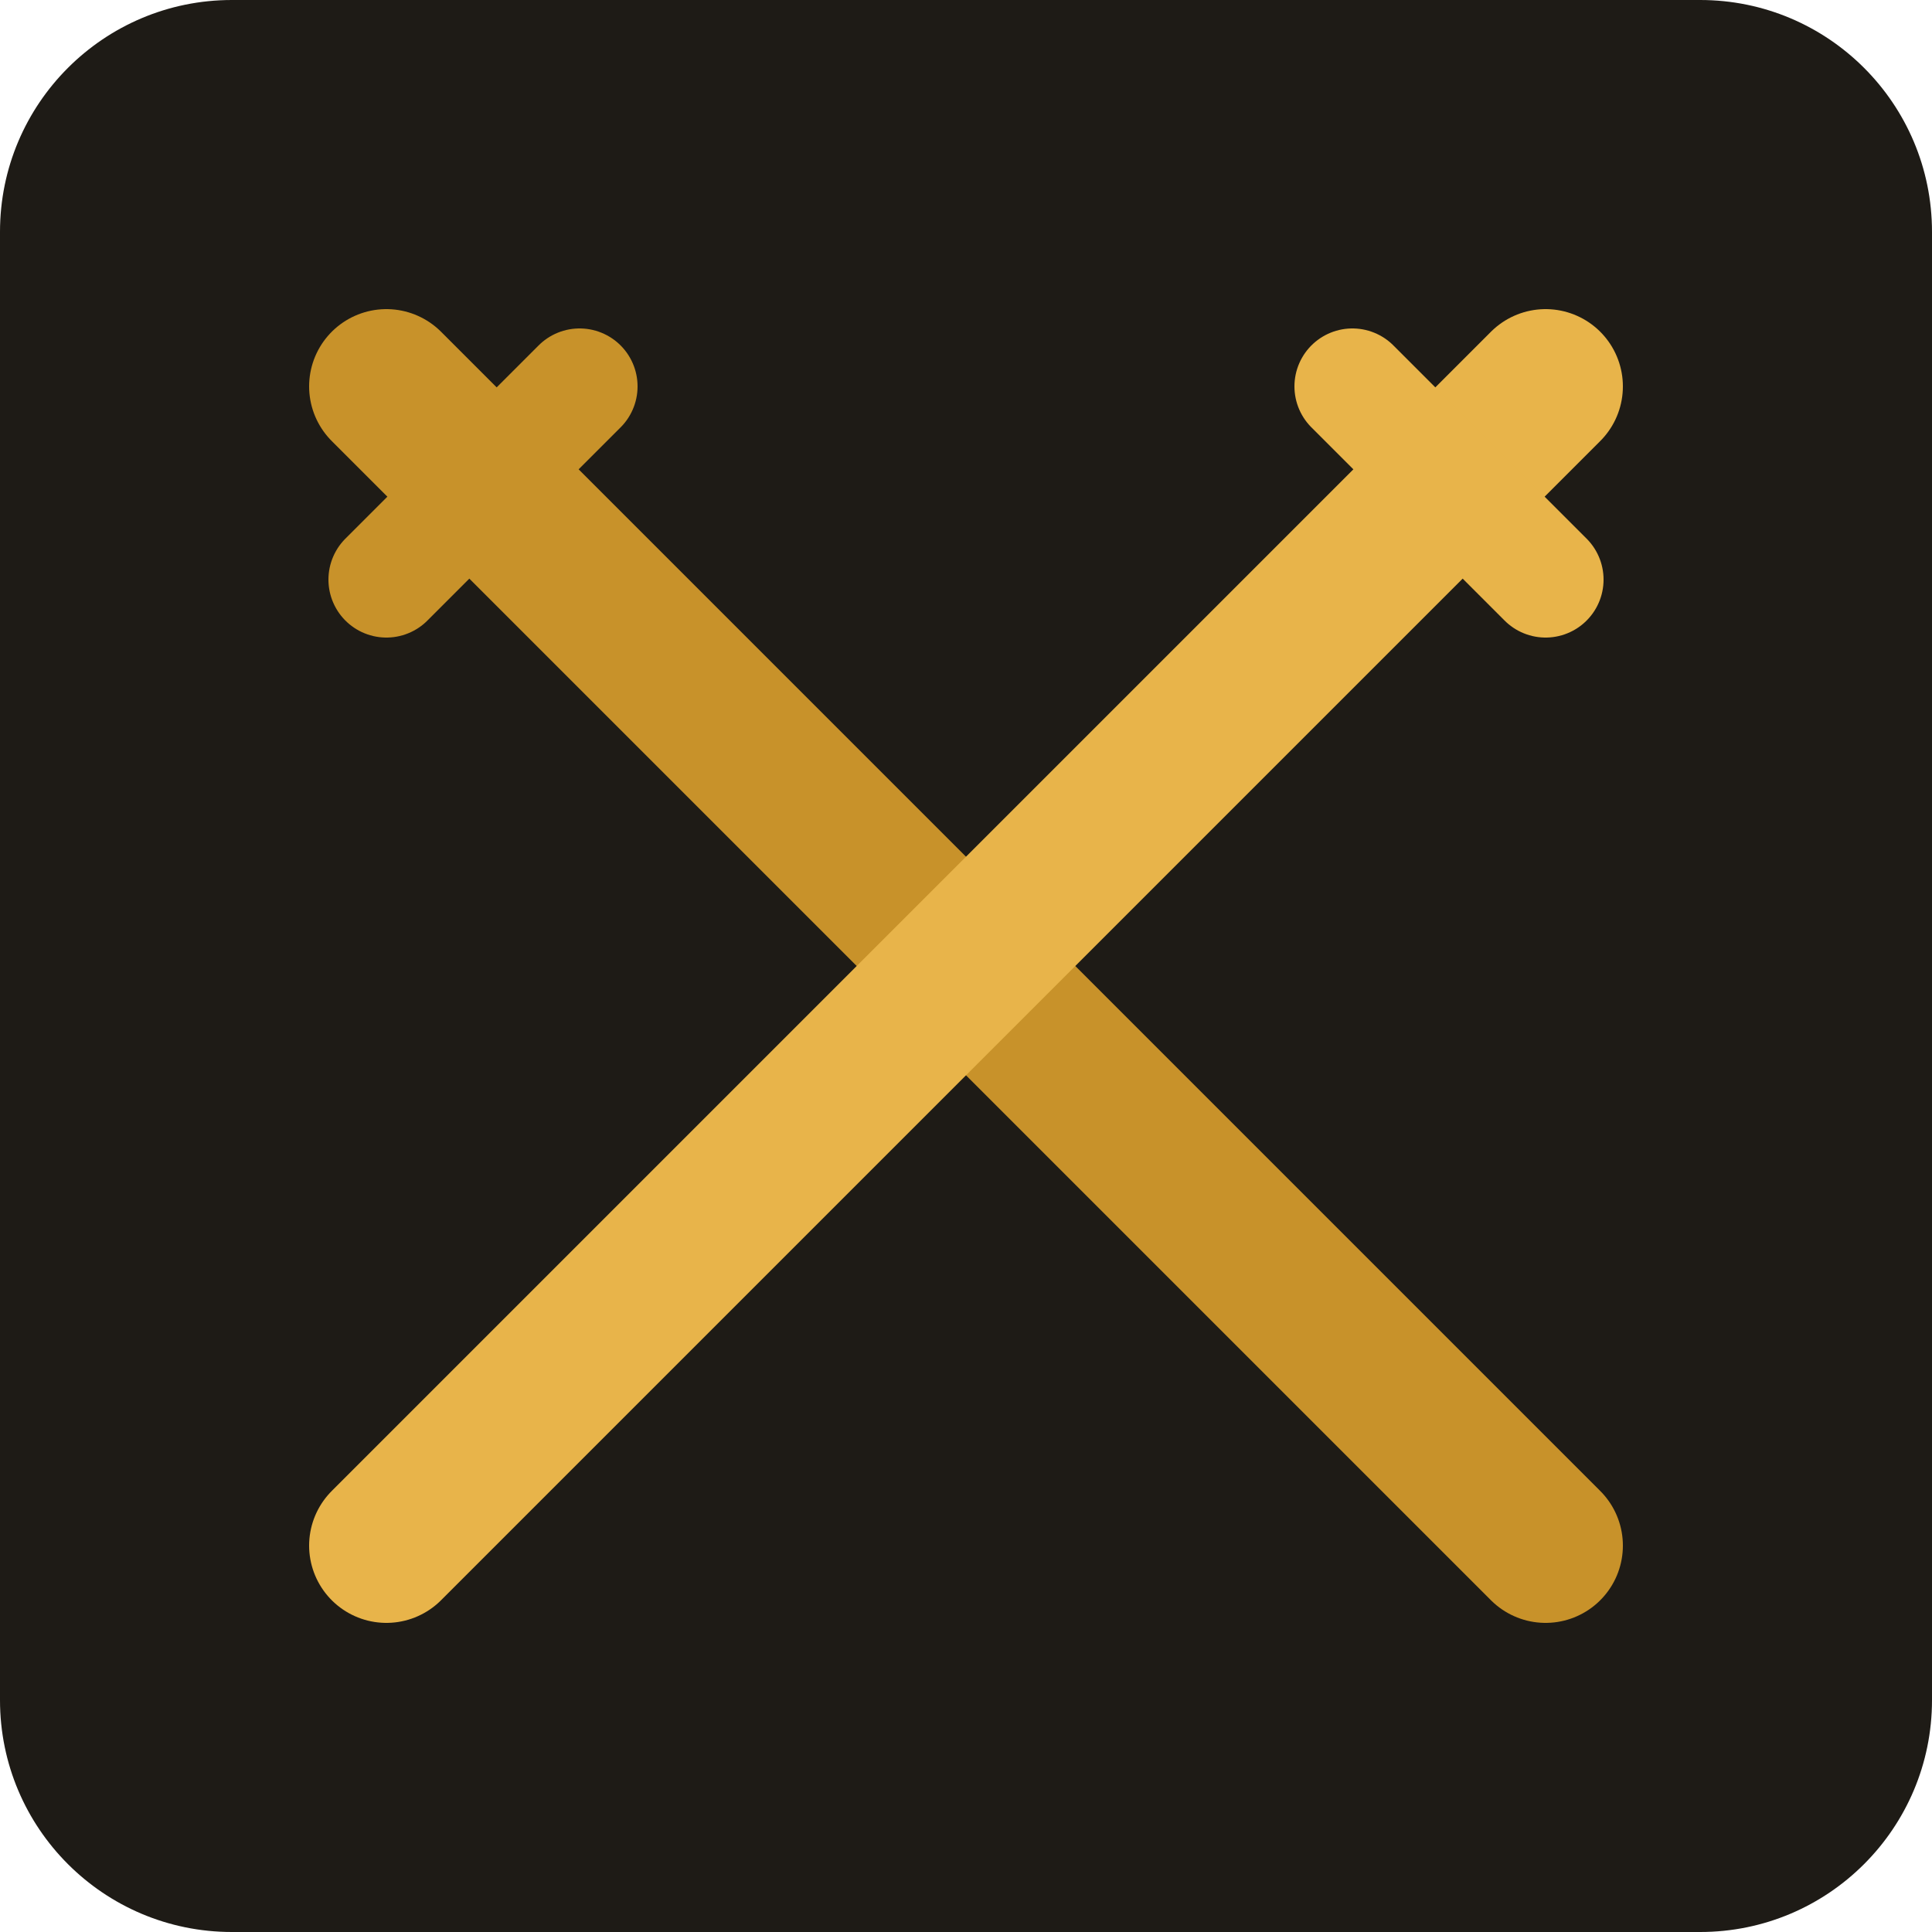
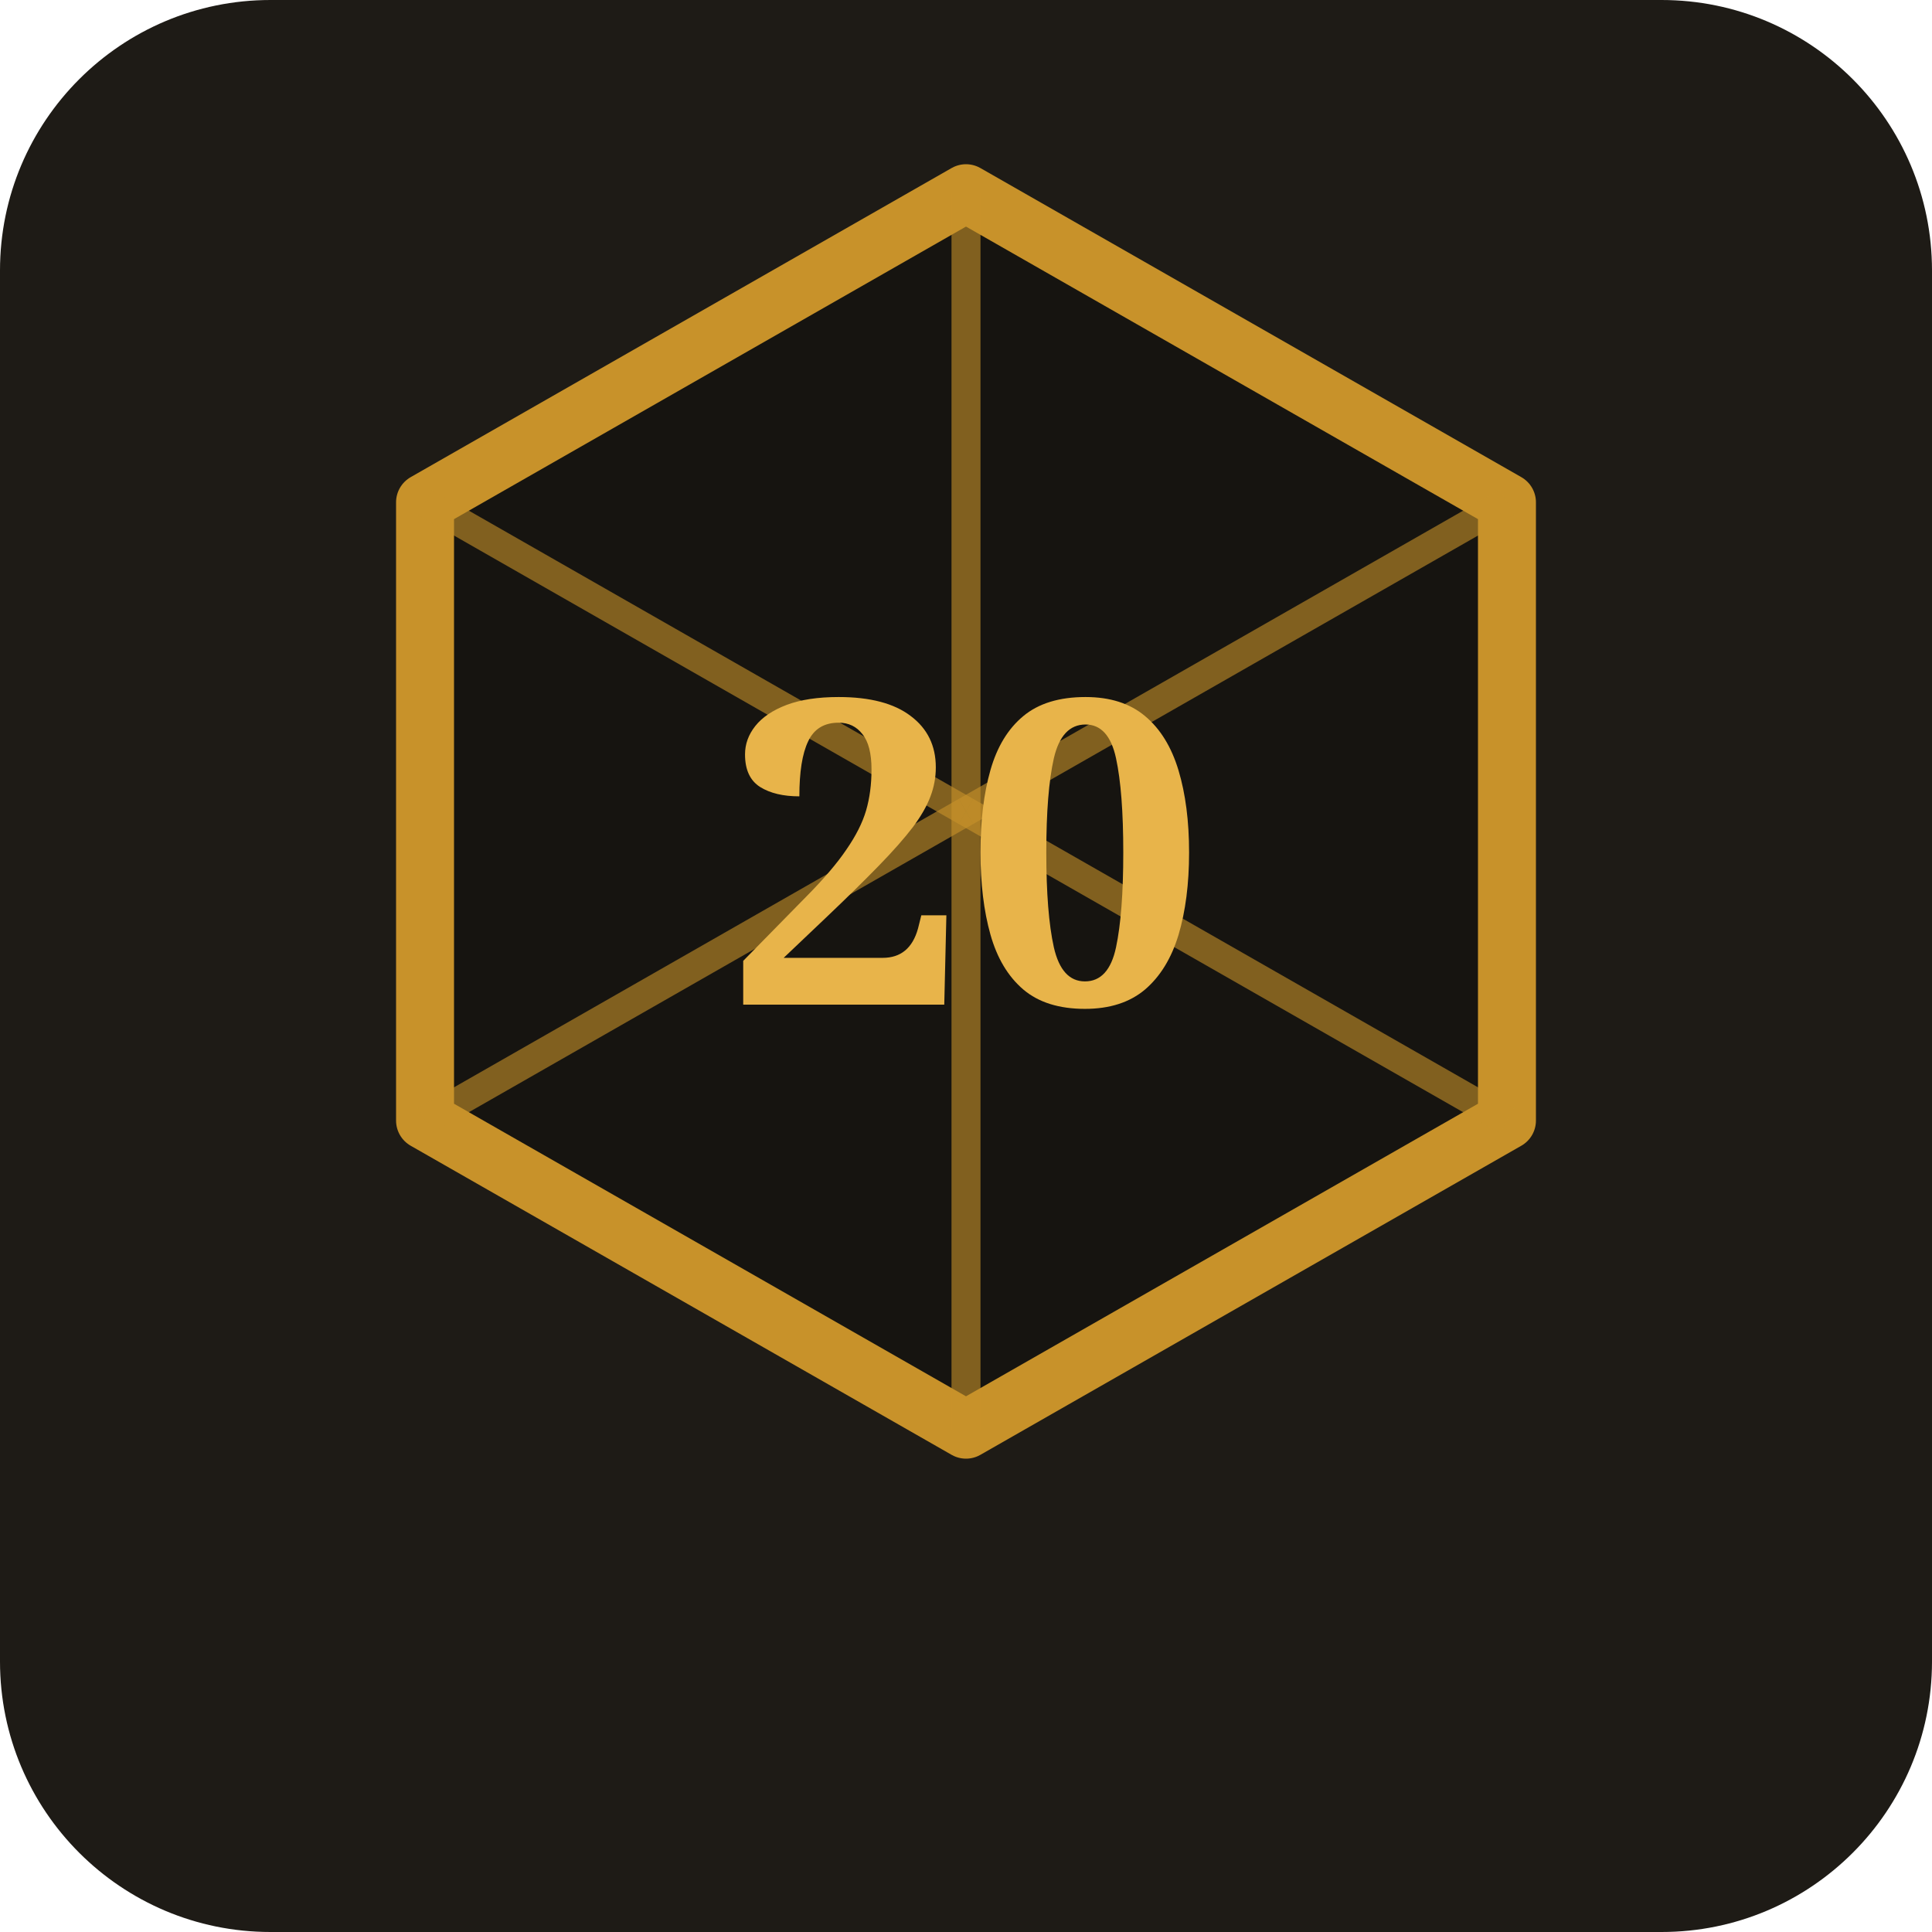
<svg xmlns="http://www.w3.org/2000/svg" viewBox="0 0 100 100" width="100" height="100">
-   <rect width="100" height="100" rx="12" fill="#1e1b16" />
-   <line x1="20" y1="20" x2="80" y2="80" stroke="#c8922a" stroke-width="8" stroke-linecap="round" />
-   <line x1="30" y1="20" x2="20" y2="30" stroke="#c8922a" stroke-width="6" stroke-linecap="round" />
-   <line x1="80" y1="20" x2="20" y2="80" stroke="#e8b44a" stroke-width="8" stroke-linecap="round" />
-   <line x1="70" y1="20" x2="80" y2="30" stroke="#e8b44a" stroke-width="6" stroke-linecap="round" />
+   <rect width="100" height="100" rx="14" fill="#1e1b16" />
+   <polygon points="50,10 78,26 78,58 50,74 22,58 22,26" fill="#161410" stroke="#c8922a" stroke-width="3" stroke-linejoin="round" />
+   <line x1="50" y1="10" x2="50" y2="42" stroke="#c8922a" stroke-width="1.5" opacity="0.6" />
+   <line x1="22" y1="26" x2="50" y2="42" stroke="#c8922a" stroke-width="1.5" opacity="0.6" />
+   <line x1="78" y1="26" x2="50" y2="42" stroke="#c8922a" stroke-width="1.5" opacity="0.6" />
+   <line x1="22" y1="58" x2="50" y2="42" stroke="#c8922a" stroke-width="1.5" opacity="0.6" />
+   <line x1="78" y1="58" x2="50" y2="42" stroke="#c8922a" stroke-width="1.5" opacity="0.6" />
+   <line x1="50" y1="74" x2="50" y2="42" stroke="#c8922a" stroke-width="1.5" opacity="0.6" />
+   <text x="50" y="52" text-anchor="middle" font-family="Georgia, serif" font-size="22" font-weight="bold" fill="#e8b44a">20</text>
</svg>
